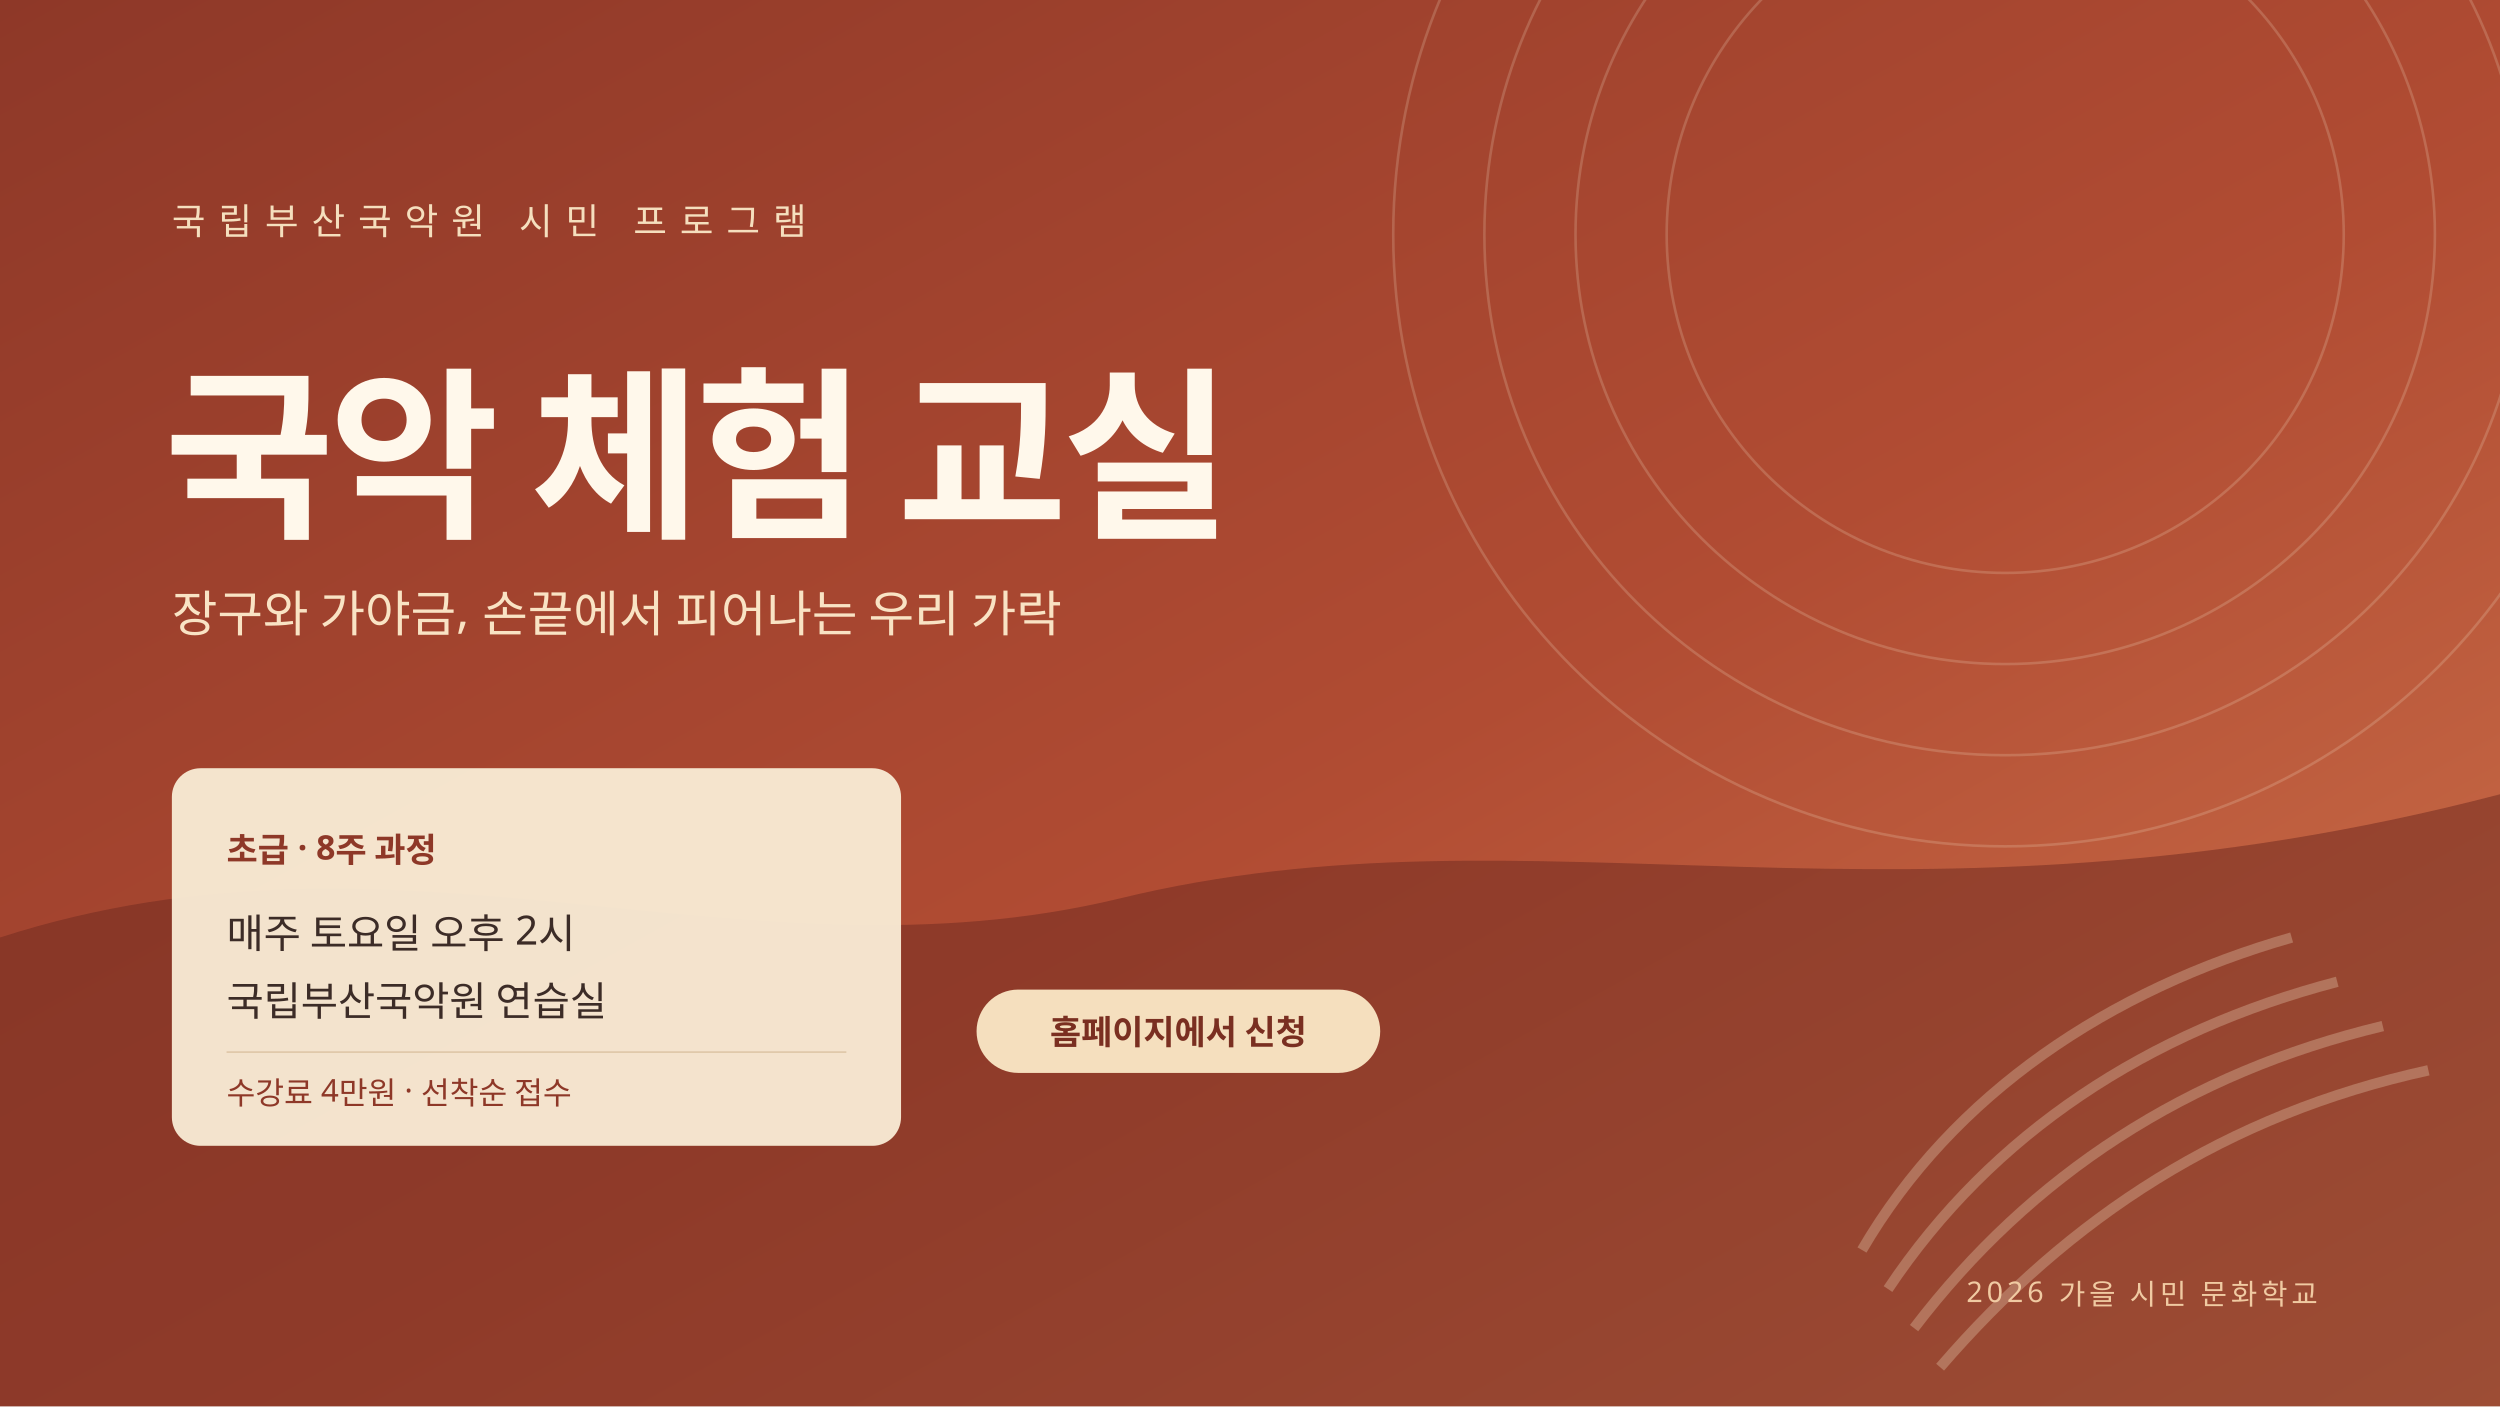
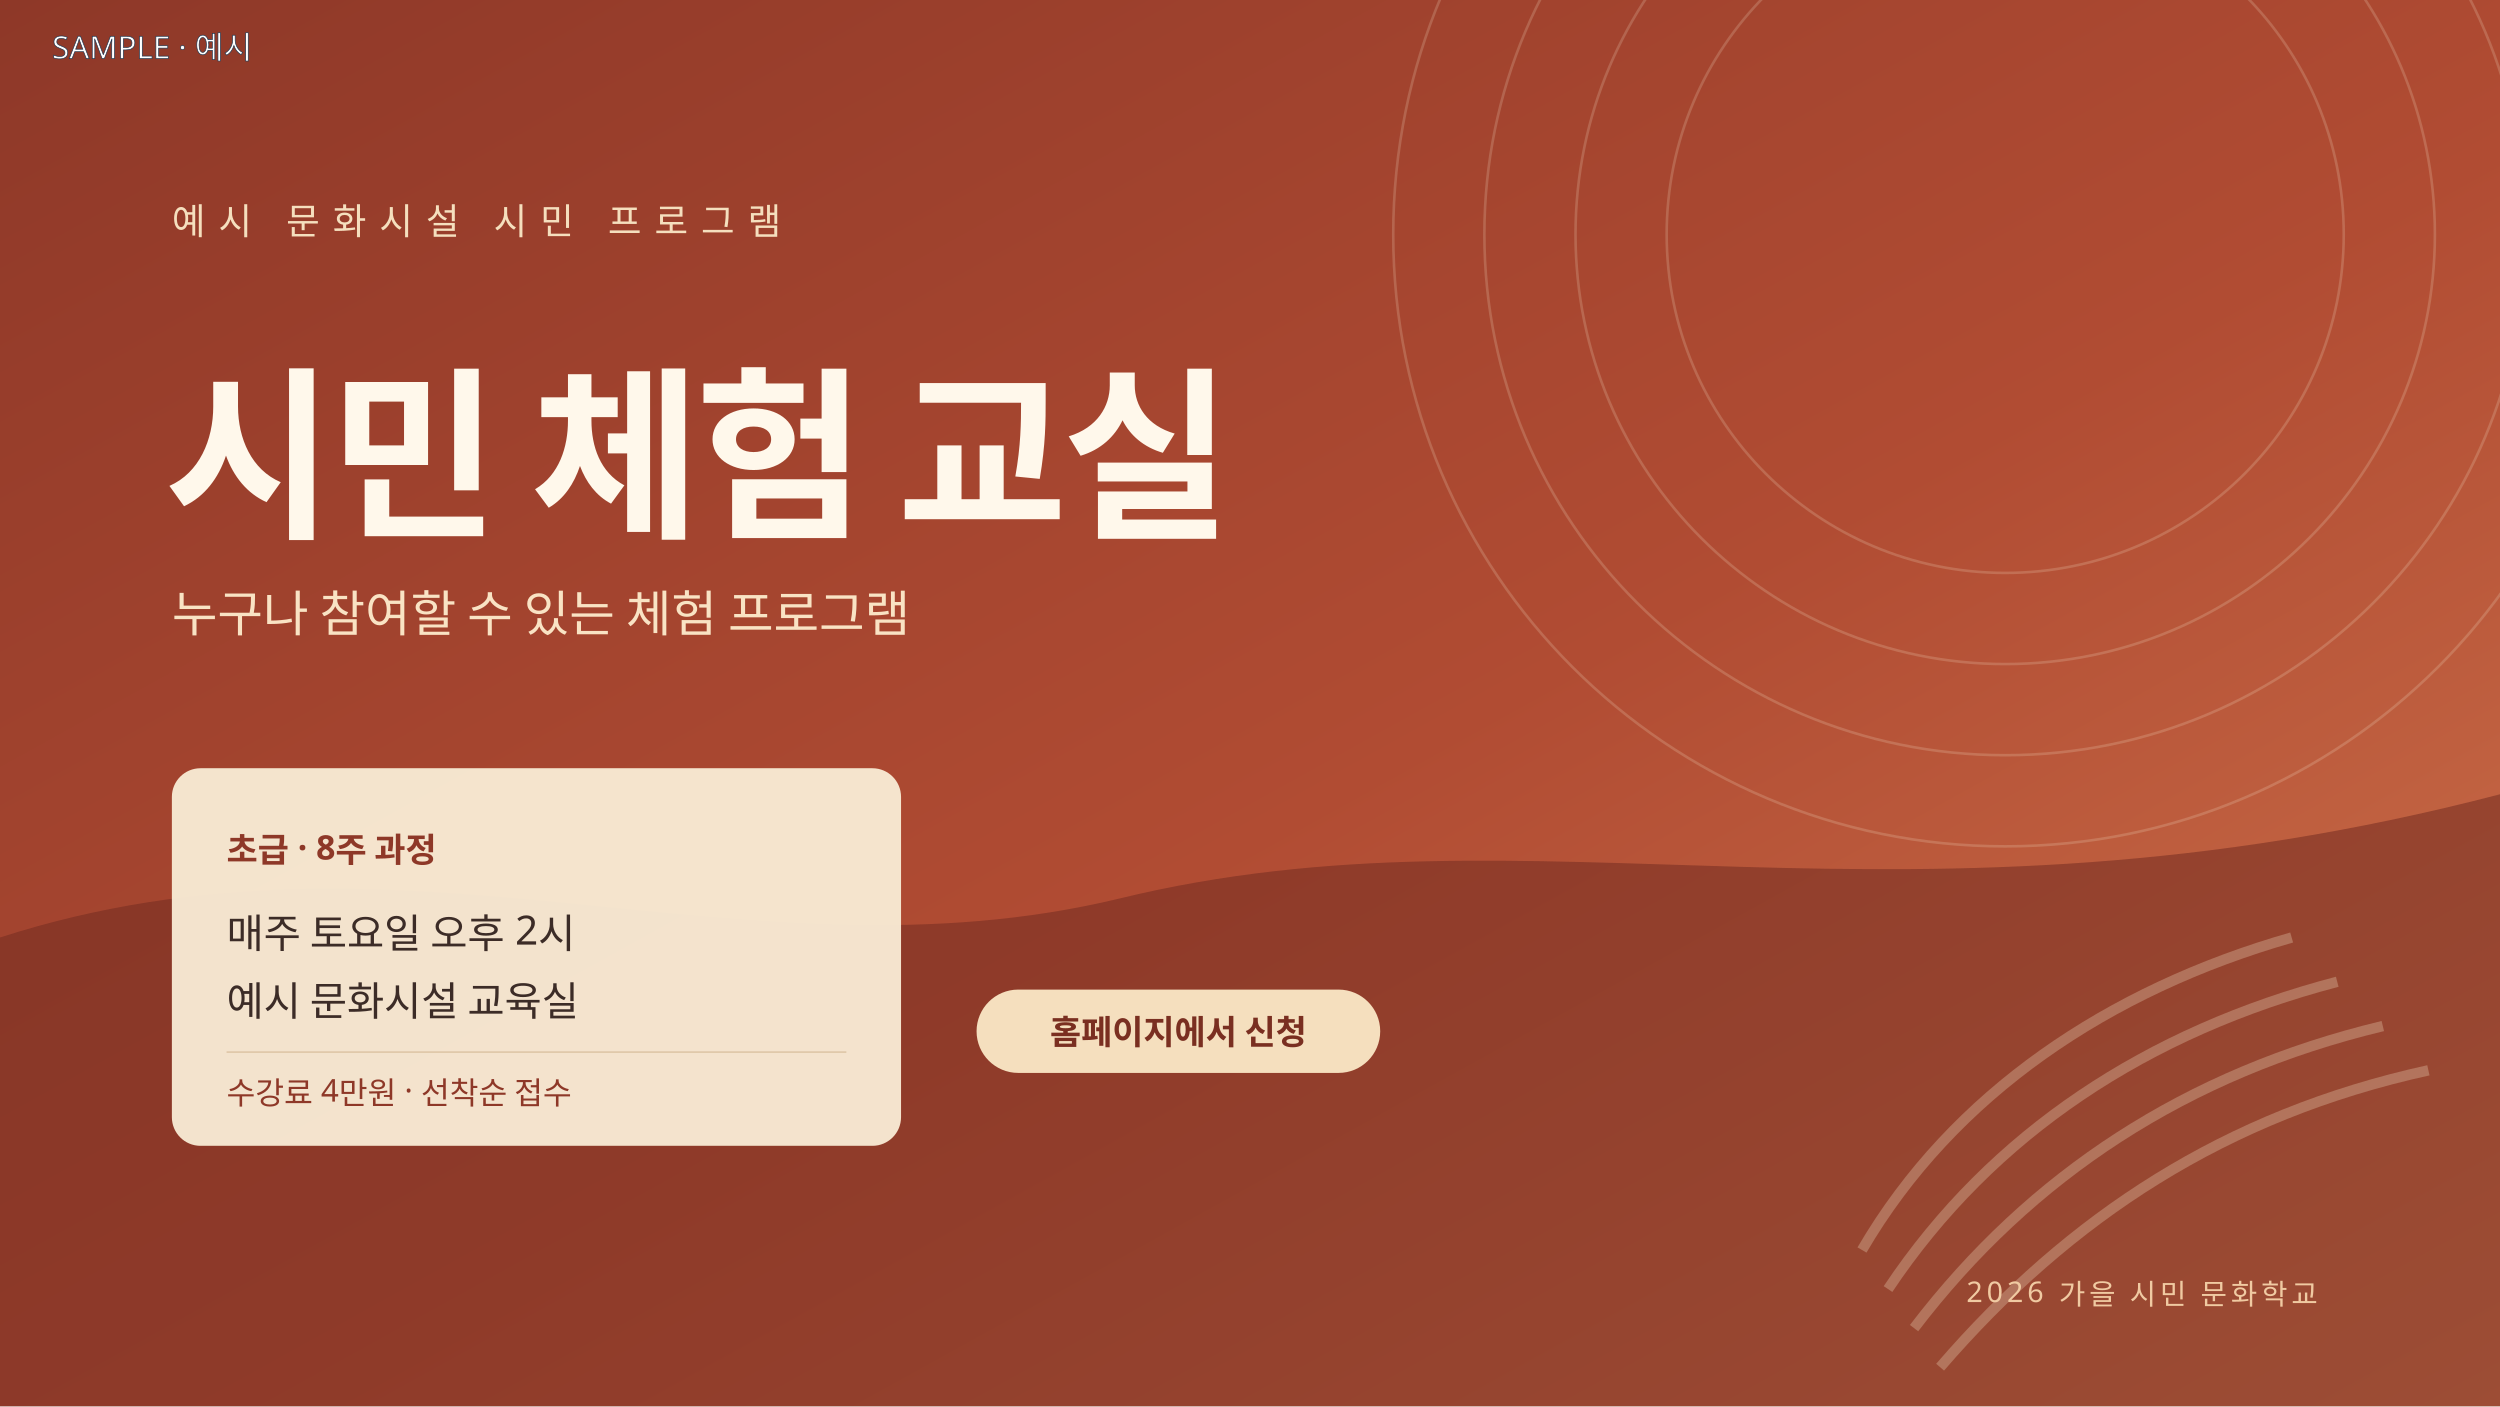
<svg xmlns="http://www.w3.org/2000/svg" width="1920" height="1080" viewBox="0 0 1920 1080">
  <defs>
    <linearGradient id="bg" x1="0" y1="0" x2="1" y2="1">
      <stop offset="0" stop-color="#8e3828" />
      <stop offset="0.55" stop-color="#b14c33" />
      <stop offset="1" stop-color="#d0764e" />
    </linearGradient>
  </defs>
  <rect width="1920" height="1080" fill="url(#bg)" />
  <g opacity="0.2" fill="none" stroke="#f7e7cb" stroke-width="2">
    <circle cx="1540" cy="180" r="260" />
    <circle cx="1540" cy="180" r="330" />
    <circle cx="1540" cy="180" r="400" />
    <circle cx="1540" cy="180" r="470" />
  </g>
  <path d="M0 720 C310 620 570 760 860 690 C1180 612 1460 730 1920 610 L1920 1080 L0 1080Z" fill="#722b20" opacity="0.55" />
  <g transform="translate(1430 720)" opacity="0.28" stroke="#f9e9cc" stroke-width="8" fill="none">
    <path d="M0 240 C70 120 190 40 330 0" />
    <path d="M20 270 C100 150 220 72 365 34" />
    <path d="M40 300 C130 182 250 104 400 68" />
    <path d="M60 330 C160 214 280 136 435 102" />
  </g>
-   <text x="132" y="180" fill="#f5dfbe" font-family="Malgun Gothic, Apple SD Gothic Neo, sans-serif" font-size="28" letter-spacing="10">국립부산국악원 시민 프로그램</text>
-   <text x="126" y="402" fill="#fff8eb" font-family="Malgun Gothic, Apple SD Gothic Neo, sans-serif" font-size="142" font-weight="700" letter-spacing="-4">국악 체험 교실</text>
-   <text x="132" y="485" fill="#f9e3c4" font-family="Malgun Gothic, Apple SD Gothic Neo, sans-serif" font-size="38">장구와 가야금, 손끝에서 피어나는 우리 가락</text>
+   <text x="132" y="180" fill="#f5dfbe" font-family="Malgun Gothic, Apple SD Gothic Neo, sans-serif" font-size="28" letter-spacing="10">예시 문화시설 시민 프로그램</text>
+   <text x="126" y="402" fill="#fff8eb" font-family="Malgun Gothic, Apple SD Gothic Neo, sans-serif" font-size="142" font-weight="700" letter-spacing="-4">시민 체험 교실</text>
+   <text x="132" y="485" fill="#f9e3c4" font-family="Malgun Gothic, Apple SD Gothic Neo, sans-serif" font-size="38">누구나 참여할 수 있는 체험 프로그램</text>
  <g transform="translate(132 590)" font-family="Malgun Gothic, Apple SD Gothic Neo, sans-serif">
    <rect width="560" height="290" rx="22" fill="#f8ead3" opacity="0.96" />
    <text x="42" y="72" fill="#8e3828" font-size="26" font-weight="700">초급 · 8주 과정</text>
    <text x="42" y="138" fill="#3c2c27" font-size="31">매주 토요일 오후 2시</text>
-     <text x="42" y="190" fill="#3c2c27" font-size="31">국립부산국악원 연습실</text>
+     <text x="42" y="190" fill="#3c2c27" font-size="31">예시 문화시설 교육실</text>
    <line x1="42" y1="218" x2="518" y2="218" stroke="#d9bf9d" />
    <text x="42" y="258" fill="#8e3828" font-size="24">수강료 4만원 · 선착순 접수</text>
  </g>
  <g transform="translate(750 760)">
    <rect width="310" height="64" rx="32" fill="#f5dfbe" />
    <text x="155" y="42" text-anchor="middle" fill="#7a2f21" font-family="Malgun Gothic, Apple SD Gothic Neo, sans-serif" font-size="26" font-weight="700">홈페이지에서 신청</text>
  </g>
  <text x="1780" y="1000" text-anchor="end" fill="#f0caa2" font-family="Malgun Gothic, Apple SD Gothic Neo, sans-serif" font-size="22" letter-spacing="3">2026 가을 시민 문화학교</text>
+   <text x="40" y="45" fill="#ffffff" stroke="#17334d" stroke-width="0.5" font-family="sans-serif" font-size="24">SAMPLE · 예시</text>
</svg>
